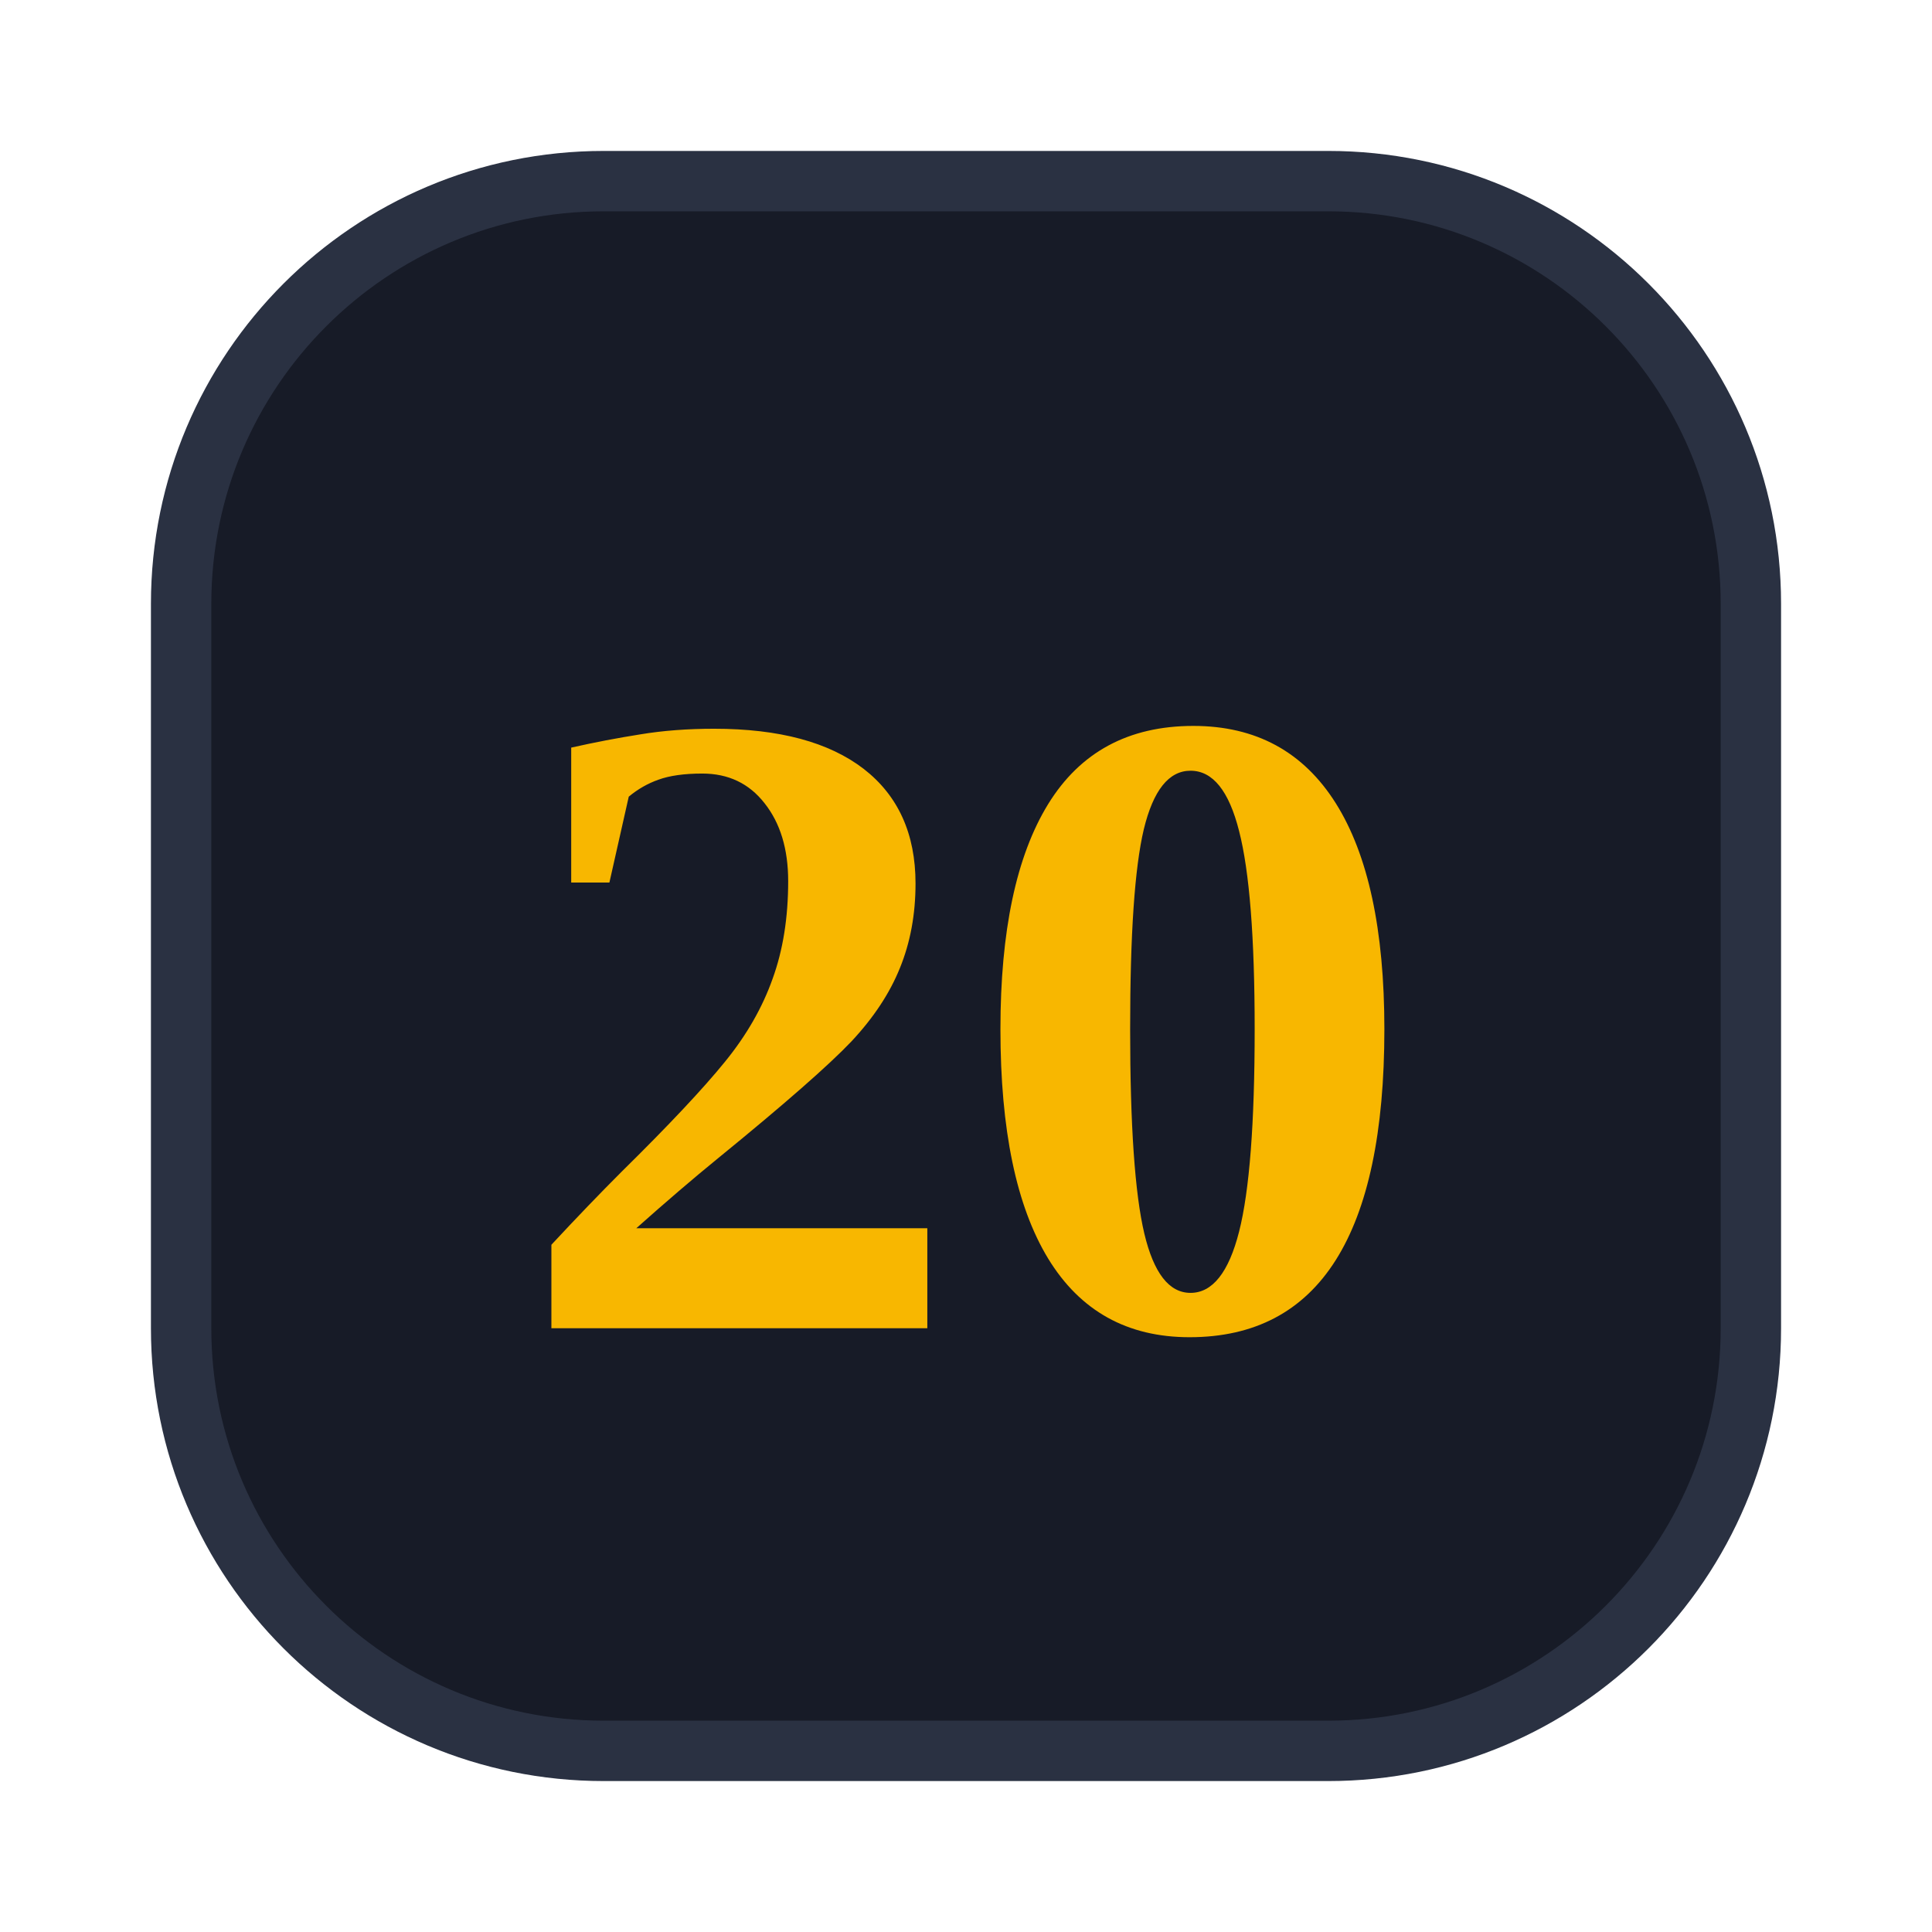
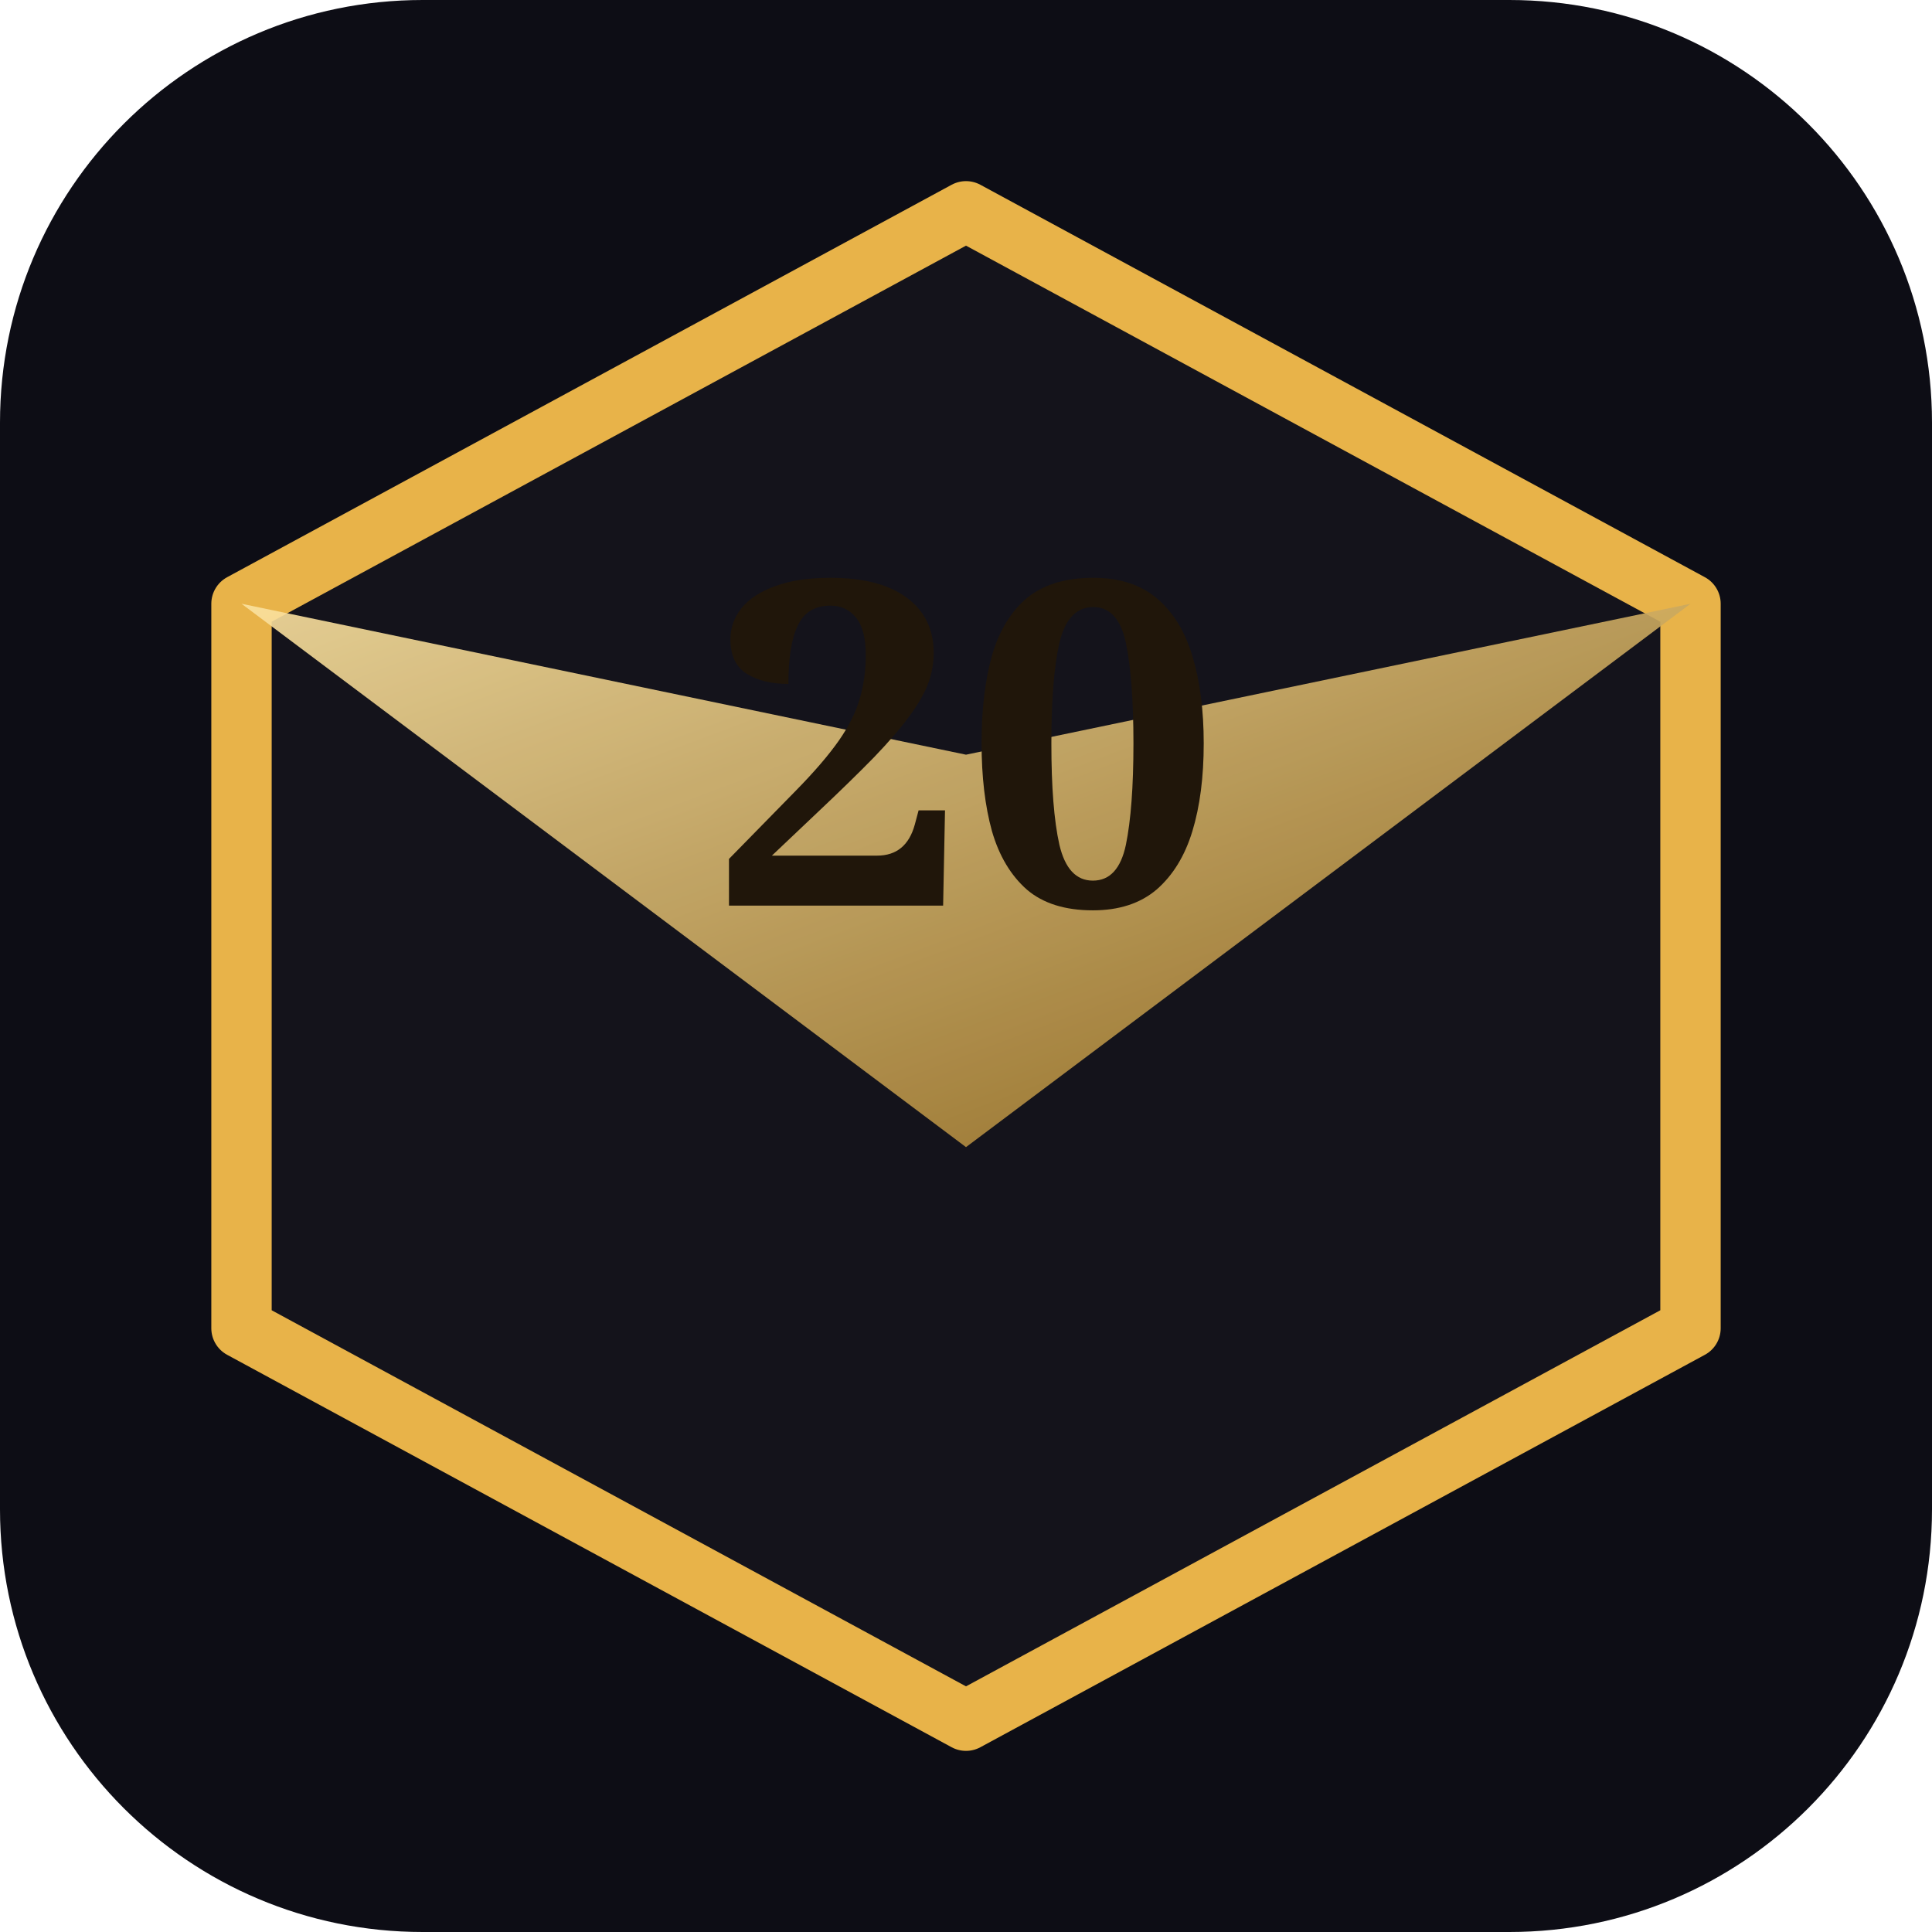
<svg xmlns="http://www.w3.org/2000/svg" viewBox="0 0 64 64" width="64" height="64">
-   <rect x="6" y="6" width="52" height="52" rx="14" fill="#171b27" stroke="#2a3142" stroke-width="2" />
-   <text x="32" y="44" font-family="Georgia, 'Times New Roman', serif" font-size="30" font-weight="700" text-anchor="middle" fill="#f8b700">20</text>
+   <defs>
+     <linearGradient id="g" x1="0" y1="0" x2="1" y2="1">
+       <stop offset="0" stop-color="#fbe2a0" />
+       <stop offset="1" stop-color="#9a6f1f" />
+     </linearGradient>
+   </defs>
+   <rect width="64" height="64" rx="14" fill="#0d0d15" />
+   <polygon points="32,7 56,20 56,44 32,57 8,44 8,20" fill="#14131b" stroke="#e8b349" stroke-width="2" stroke-linejoin="round" />
+   <polygon points="32,25 56,20 32,38 8,20" fill="url(#g)" opacity="0.9" />
+   <text x="32" y="30" font-family="Georgia, serif" font-size="15" font-weight="700" text-anchor="middle" fill="#20160a">20</text>
</svg>
